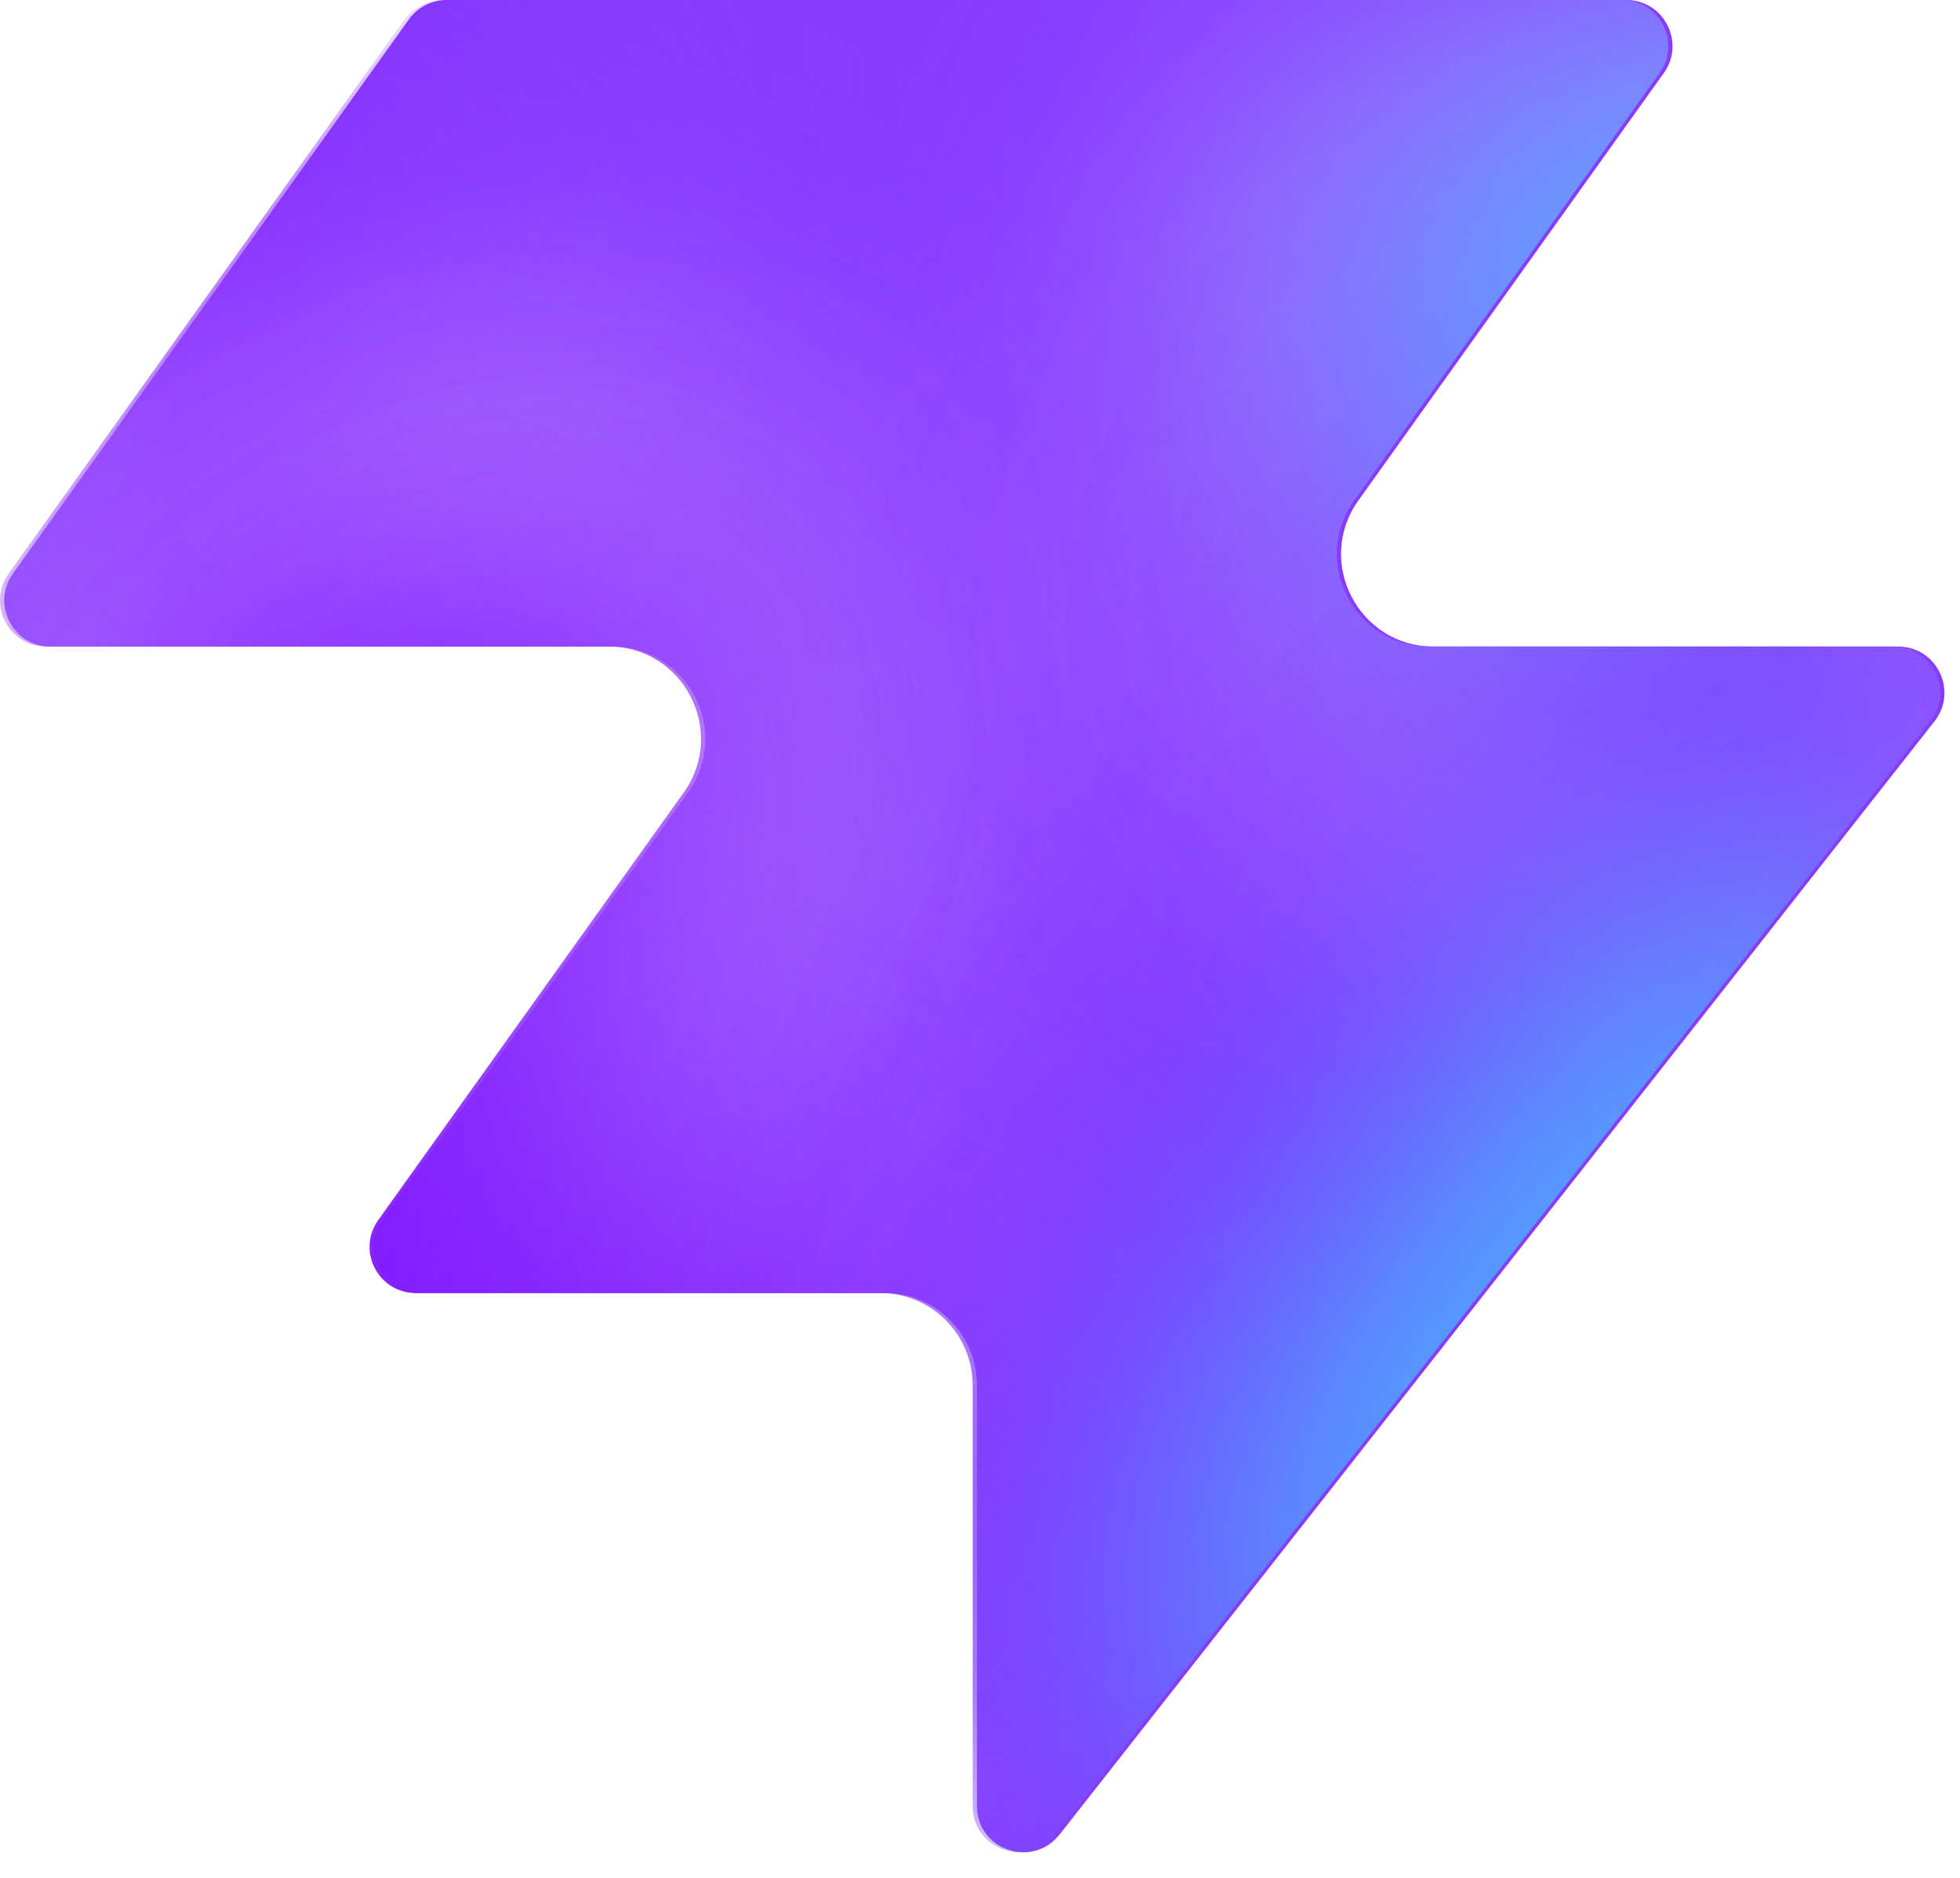
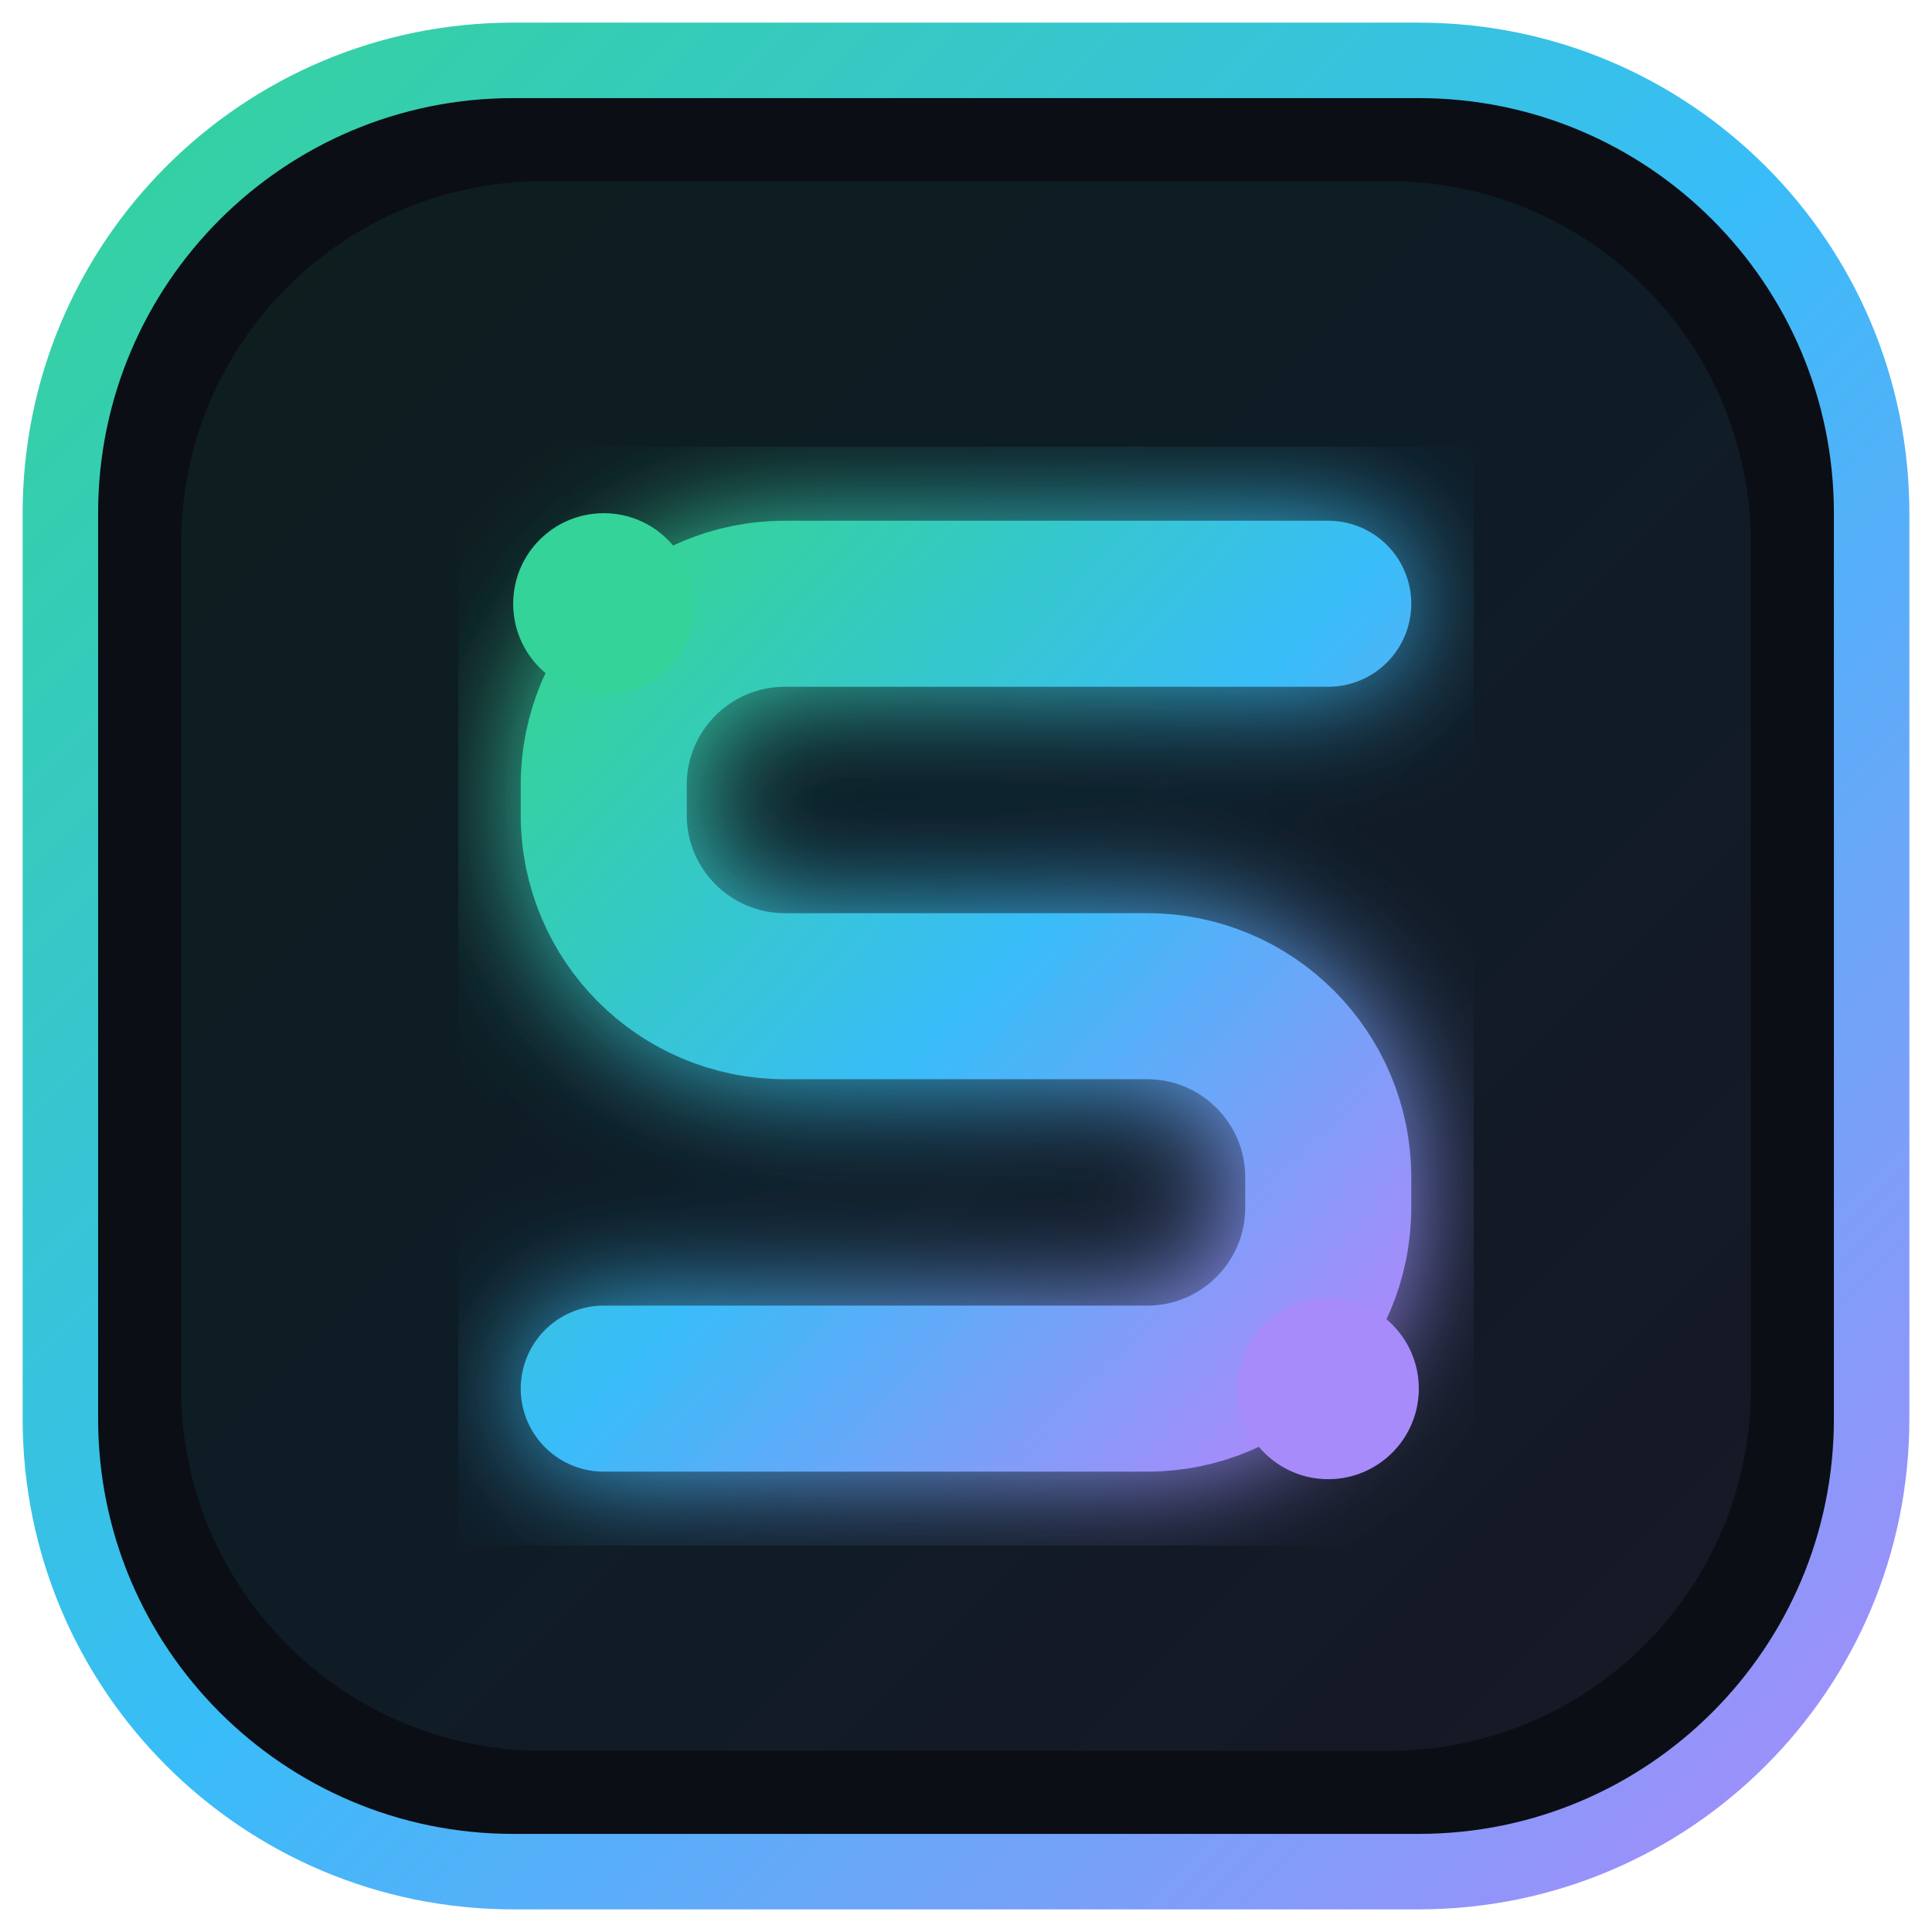
- <svg xmlns="http://www.w3.org/2000/svg" width="48" height="46" fill="none" viewBox="0 0 48 46">
-   <path fill="#863bff" d="M25.946 44.938c-.664.845-2.021.375-2.021-.698V33.937a2.26 2.26 0 0 0-2.262-2.262H10.287c-.92 0-1.456-1.04-.92-1.788l7.48-10.471c1.07-1.497 0-3.578-1.842-3.578H1.237c-.92 0-1.456-1.04-.92-1.788L10.013.474c.214-.297.556-.474.92-.474h28.894c.92 0 1.456 1.04.92 1.788l-7.48 10.471c-1.07 1.498 0 3.579 1.842 3.579h11.377c.943 0 1.473 1.088.89 1.83L25.947 44.94z" style="fill:#863bff;fill:color(display-p3 .525 .23 1);fill-opacity:1" />
-   <mask id="a" width="48" height="46" x="0" y="0" maskUnits="userSpaceOnUse" style="mask-type:alpha">
-     <path fill="#000" d="M25.842 44.938c-.664.844-2.021.375-2.021-.698V33.937a2.26 2.26 0 0 0-2.262-2.262H10.183c-.92 0-1.456-1.04-.92-1.788l7.48-10.471c1.07-1.498 0-3.579-1.842-3.579H1.133c-.92 0-1.456-1.04-.92-1.787L9.91.473c.214-.297.556-.474.92-.474h28.894c.92 0 1.456 1.04.92 1.788l-7.48 10.471c-1.07 1.498 0 3.578 1.842 3.578h11.377c.943 0 1.473 1.088.89 1.832L25.843 44.94z" style="fill:#000;fill-opacity:1" />
-   </mask>
-   <g mask="url(#a)">
-     <g filter="url(#b)">
-       <ellipse cx="5.508" cy="14.704" fill="#ede6ff" rx="5.508" ry="14.704" style="fill:#ede6ff;fill:color(display-p3 .927 .903 1);fill-opacity:1" transform="matrix(.00324 1 1 -.00324 -4.47 31.516)" />
-     </g>
-     <g filter="url(#c)">
-       <ellipse cx="10.399" cy="29.851" fill="#ede6ff" rx="10.399" ry="29.851" style="fill:#ede6ff;fill:color(display-p3 .927 .903 1);fill-opacity:1" transform="matrix(.00324 1 1 -.00324 -39.328 7.883)" />
-     </g>
-     <g filter="url(#d)">
-       <ellipse cx="5.508" cy="30.487" fill="#7e14ff" rx="5.508" ry="30.487" style="fill:#7e14ff;fill:color(display-p3 .492 .077 1);fill-opacity:1" transform="rotate(89.814 -25.913 -14.639)scale(1 -1)" />
-     </g>
-     <g filter="url(#e)">
-       <ellipse cx="5.508" cy="30.599" fill="#7e14ff" rx="5.508" ry="30.599" style="fill:#7e14ff;fill:color(display-p3 .492 .077 1);fill-opacity:1" transform="rotate(89.814 -32.644 -3.334)scale(1 -1)" />
-     </g>
-     <g filter="url(#f)">
-       <ellipse cx="5.508" cy="30.599" fill="#7e14ff" rx="5.508" ry="30.599" style="fill:#7e14ff;fill:color(display-p3 .492 .077 1);fill-opacity:1" transform="matrix(.00324 1 1 -.00324 -34.34 30.47)" />
-     </g>
-     <g filter="url(#g)">
-       <ellipse cx="14.072" cy="22.078" fill="#ede6ff" rx="14.072" ry="22.078" style="fill:#ede6ff;fill:color(display-p3 .927 .903 1);fill-opacity:1" transform="rotate(93.35 24.506 48.493)scale(-1 1)" />
-     </g>
-     <g filter="url(#h)">
-       <ellipse cx="3.47" cy="21.501" fill="#7e14ff" rx="3.47" ry="21.501" style="fill:#7e14ff;fill:color(display-p3 .492 .077 1);fill-opacity:1" transform="rotate(89.009 28.708 47.59)scale(-1 1)" />
-     </g>
-     <g filter="url(#i)">
-       <ellipse cx="3.47" cy="21.501" fill="#7e14ff" rx="3.47" ry="21.501" style="fill:#7e14ff;fill:color(display-p3 .492 .077 1);fill-opacity:1" transform="rotate(89.009 28.708 47.59)scale(-1 1)" />
-     </g>
-     <g filter="url(#j)">
-       <ellipse cx=".387" cy="8.972" fill="#7e14ff" rx="4.407" ry="29.108" style="fill:#7e14ff;fill:color(display-p3 .492 .077 1);fill-opacity:1" transform="rotate(39.51 .387 8.972)" />
-     </g>
-     <g filter="url(#k)">
-       <ellipse cx="47.523" cy="-6.092" fill="#7e14ff" rx="4.407" ry="29.108" style="fill:#7e14ff;fill:color(display-p3 .492 .077 1);fill-opacity:1" transform="rotate(37.892 47.523 -6.092)" />
-     </g>
-     <g filter="url(#l)">
-       <ellipse cx="41.412" cy="6.333" fill="#47bfff" rx="5.971" ry="9.665" style="fill:#47bfff;fill:color(display-p3 .28 .748 1);fill-opacity:1" transform="rotate(37.892 41.412 6.333)" />
-     </g>
-     <g filter="url(#m)">
-       <ellipse cx="-1.879" cy="38.332" fill="#7e14ff" rx="4.407" ry="29.108" style="fill:#7e14ff;fill:color(display-p3 .492 .077 1);fill-opacity:1" transform="rotate(37.892 -1.88 38.332)" />
-     </g>
-     <g filter="url(#n)">
-       <ellipse cx="-1.879" cy="38.332" fill="#7e14ff" rx="4.407" ry="29.108" style="fill:#7e14ff;fill:color(display-p3 .492 .077 1);fill-opacity:1" transform="rotate(37.892 -1.88 38.332)" />
-     </g>
-     <g filter="url(#o)">
-       <ellipse cx="35.651" cy="29.907" fill="#7e14ff" rx="4.407" ry="29.108" style="fill:#7e14ff;fill:color(display-p3 .492 .077 1);fill-opacity:1" transform="rotate(37.892 35.651 29.907)" />
-     </g>
-     <g filter="url(#p)">
-       <ellipse cx="38.418" cy="32.4" fill="#47bfff" rx="5.971" ry="15.297" style="fill:#47bfff;fill:color(display-p3 .28 .748 1);fill-opacity:1" transform="rotate(37.892 38.418 32.4)" />
-     </g>
-   </g>
+ <svg xmlns="http://www.w3.org/2000/svg" viewBox="0 0 64 64" fill="none">
  <defs>
-     <filter id="b" width="60.045" height="41.654" x="-19.77" y="16.149" color-interpolation-filters="sRGB" filterUnits="userSpaceOnUse">
-       <feFlood flood-opacity="0" result="BackgroundImageFix" />
-       <feBlend in="SourceGraphic" in2="BackgroundImageFix" result="shape" />
-       <feGaussianBlur result="effect1_foregroundBlur_2002_17158" stdDeviation="7.659" />
-     </filter>
-     <filter id="c" width="90.34" height="51.437" x="-54.613" y="-7.533" color-interpolation-filters="sRGB" filterUnits="userSpaceOnUse">
-       <feFlood flood-opacity="0" result="BackgroundImageFix" />
-       <feBlend in="SourceGraphic" in2="BackgroundImageFix" result="shape" />
-       <feGaussianBlur result="effect1_foregroundBlur_2002_17158" stdDeviation="7.659" />
-     </filter>
-     <filter id="d" width="79.355" height="29.4" x="-49.64" y="2.03" color-interpolation-filters="sRGB" filterUnits="userSpaceOnUse">
-       <feFlood flood-opacity="0" result="BackgroundImageFix" />
-       <feBlend in="SourceGraphic" in2="BackgroundImageFix" result="shape" />
-       <feGaussianBlur result="effect1_foregroundBlur_2002_17158" stdDeviation="4.596" />
-     </filter>
-     <filter id="e" width="79.579" height="29.4" x="-45.045" y="20.029" color-interpolation-filters="sRGB" filterUnits="userSpaceOnUse">
-       <feFlood flood-opacity="0" result="BackgroundImageFix" />
-       <feBlend in="SourceGraphic" in2="BackgroundImageFix" result="shape" />
-       <feGaussianBlur result="effect1_foregroundBlur_2002_17158" stdDeviation="4.596" />
-     </filter>
-     <filter id="f" width="79.579" height="29.4" x="-43.513" y="21.178" color-interpolation-filters="sRGB" filterUnits="userSpaceOnUse">
-       <feFlood flood-opacity="0" result="BackgroundImageFix" />
-       <feBlend in="SourceGraphic" in2="BackgroundImageFix" result="shape" />
-       <feGaussianBlur result="effect1_foregroundBlur_2002_17158" stdDeviation="4.596" />
-     </filter>
-     <filter id="g" width="74.749" height="58.852" x="15.756" y="-17.901" color-interpolation-filters="sRGB" filterUnits="userSpaceOnUse">
-       <feFlood flood-opacity="0" result="BackgroundImageFix" />
-       <feBlend in="SourceGraphic" in2="BackgroundImageFix" result="shape" />
-       <feGaussianBlur result="effect1_foregroundBlur_2002_17158" stdDeviation="7.659" />
-     </filter>
-     <filter id="h" width="61.377" height="25.362" x="23.548" y="2.284" color-interpolation-filters="sRGB" filterUnits="userSpaceOnUse">
-       <feFlood flood-opacity="0" result="BackgroundImageFix" />
-       <feBlend in="SourceGraphic" in2="BackgroundImageFix" result="shape" />
-       <feGaussianBlur result="effect1_foregroundBlur_2002_17158" stdDeviation="4.596" />
-     </filter>
-     <filter id="i" width="61.377" height="25.362" x="23.548" y="2.284" color-interpolation-filters="sRGB" filterUnits="userSpaceOnUse">
-       <feFlood flood-opacity="0" result="BackgroundImageFix" />
-       <feBlend in="SourceGraphic" in2="BackgroundImageFix" result="shape" />
-       <feGaussianBlur result="effect1_foregroundBlur_2002_17158" stdDeviation="4.596" />
-     </filter>
-     <filter id="j" width="56.045" height="63.649" x="-27.636" y="-22.853" color-interpolation-filters="sRGB" filterUnits="userSpaceOnUse">
-       <feFlood flood-opacity="0" result="BackgroundImageFix" />
-       <feBlend in="SourceGraphic" in2="BackgroundImageFix" result="shape" />
-       <feGaussianBlur result="effect1_foregroundBlur_2002_17158" stdDeviation="4.596" />
-     </filter>
-     <filter id="k" width="54.814" height="64.646" x="20.116" y="-38.415" color-interpolation-filters="sRGB" filterUnits="userSpaceOnUse">
-       <feFlood flood-opacity="0" result="BackgroundImageFix" />
-       <feBlend in="SourceGraphic" in2="BackgroundImageFix" result="shape" />
-       <feGaussianBlur result="effect1_foregroundBlur_2002_17158" stdDeviation="4.596" />
-     </filter>
-     <filter id="l" width="33.541" height="35.313" x="24.641" y="-11.323" color-interpolation-filters="sRGB" filterUnits="userSpaceOnUse">
-       <feFlood flood-opacity="0" result="BackgroundImageFix" />
-       <feBlend in="SourceGraphic" in2="BackgroundImageFix" result="shape" />
-       <feGaussianBlur result="effect1_foregroundBlur_2002_17158" stdDeviation="4.596" />
-     </filter>
-     <filter id="m" width="54.814" height="64.646" x="-29.286" y="6.009" color-interpolation-filters="sRGB" filterUnits="userSpaceOnUse">
-       <feFlood flood-opacity="0" result="BackgroundImageFix" />
-       <feBlend in="SourceGraphic" in2="BackgroundImageFix" result="shape" />
-       <feGaussianBlur result="effect1_foregroundBlur_2002_17158" stdDeviation="4.596" />
-     </filter>
-     <filter id="n" width="54.814" height="64.646" x="-29.286" y="6.009" color-interpolation-filters="sRGB" filterUnits="userSpaceOnUse">
-       <feFlood flood-opacity="0" result="BackgroundImageFix" />
-       <feBlend in="SourceGraphic" in2="BackgroundImageFix" result="shape" />
-       <feGaussianBlur result="effect1_foregroundBlur_2002_17158" stdDeviation="4.596" />
-     </filter>
-     <filter id="o" width="54.814" height="64.646" x="8.244" y="-2.416" color-interpolation-filters="sRGB" filterUnits="userSpaceOnUse">
-       <feFlood flood-opacity="0" result="BackgroundImageFix" />
-       <feBlend in="SourceGraphic" in2="BackgroundImageFix" result="shape" />
-       <feGaussianBlur result="effect1_foregroundBlur_2002_17158" stdDeviation="4.596" />
-     </filter>
-     <filter id="p" width="39.409" height="43.623" x="18.713" y="10.588" color-interpolation-filters="sRGB" filterUnits="userSpaceOnUse">
-       <feFlood flood-opacity="0" result="BackgroundImageFix" />
-       <feBlend in="SourceGraphic" in2="BackgroundImageFix" result="shape" />
-       <feGaussianBlur result="effect1_foregroundBlur_2002_17158" stdDeviation="4.596" />
+     <linearGradient id="favGrad" x1="0%" y1="0%" x2="100%" y2="100%">
+       <stop offset="0%" stop-color="#34d399" />
+       <stop offset="50%" stop-color="#38bdf8" />
+       <stop offset="100%" stop-color="#a78bfa" />
+     </linearGradient>
+     <filter id="favGlow" x="-20%" y="-20%" width="140%" height="140%">
+       <feGaussianBlur stdDeviation="2" result="blur" />
+       <feComposite in="SourceGraphic" in2="blur" operator="over" />
    </filter>
  </defs>
+   <rect x="2" y="2" width="60" height="60" rx="15" fill="#0b0e14" stroke="url(#favGrad)" stroke-width="2.5" />
+   <rect x="6" y="6" width="52" height="52" rx="12" fill="url(#favGrad)" fill-opacity="0.08" />
+   <path d="M44 20H26a6 6 0 0 0-6 6v1a6 6 0 0 0 6 6h12a6 6 0 0 1 6 6v1a6 6 0 0 1-6 6H20" stroke="url(#favGrad)" stroke-width="5.5" stroke-linecap="round" stroke-linejoin="round" filter="url(#favGlow)" />
+   <circle cx="20" cy="20" r="3" fill="#34d399" />
+   <circle cx="44" cy="46" r="3" fill="#a78bfa" />
</svg>
